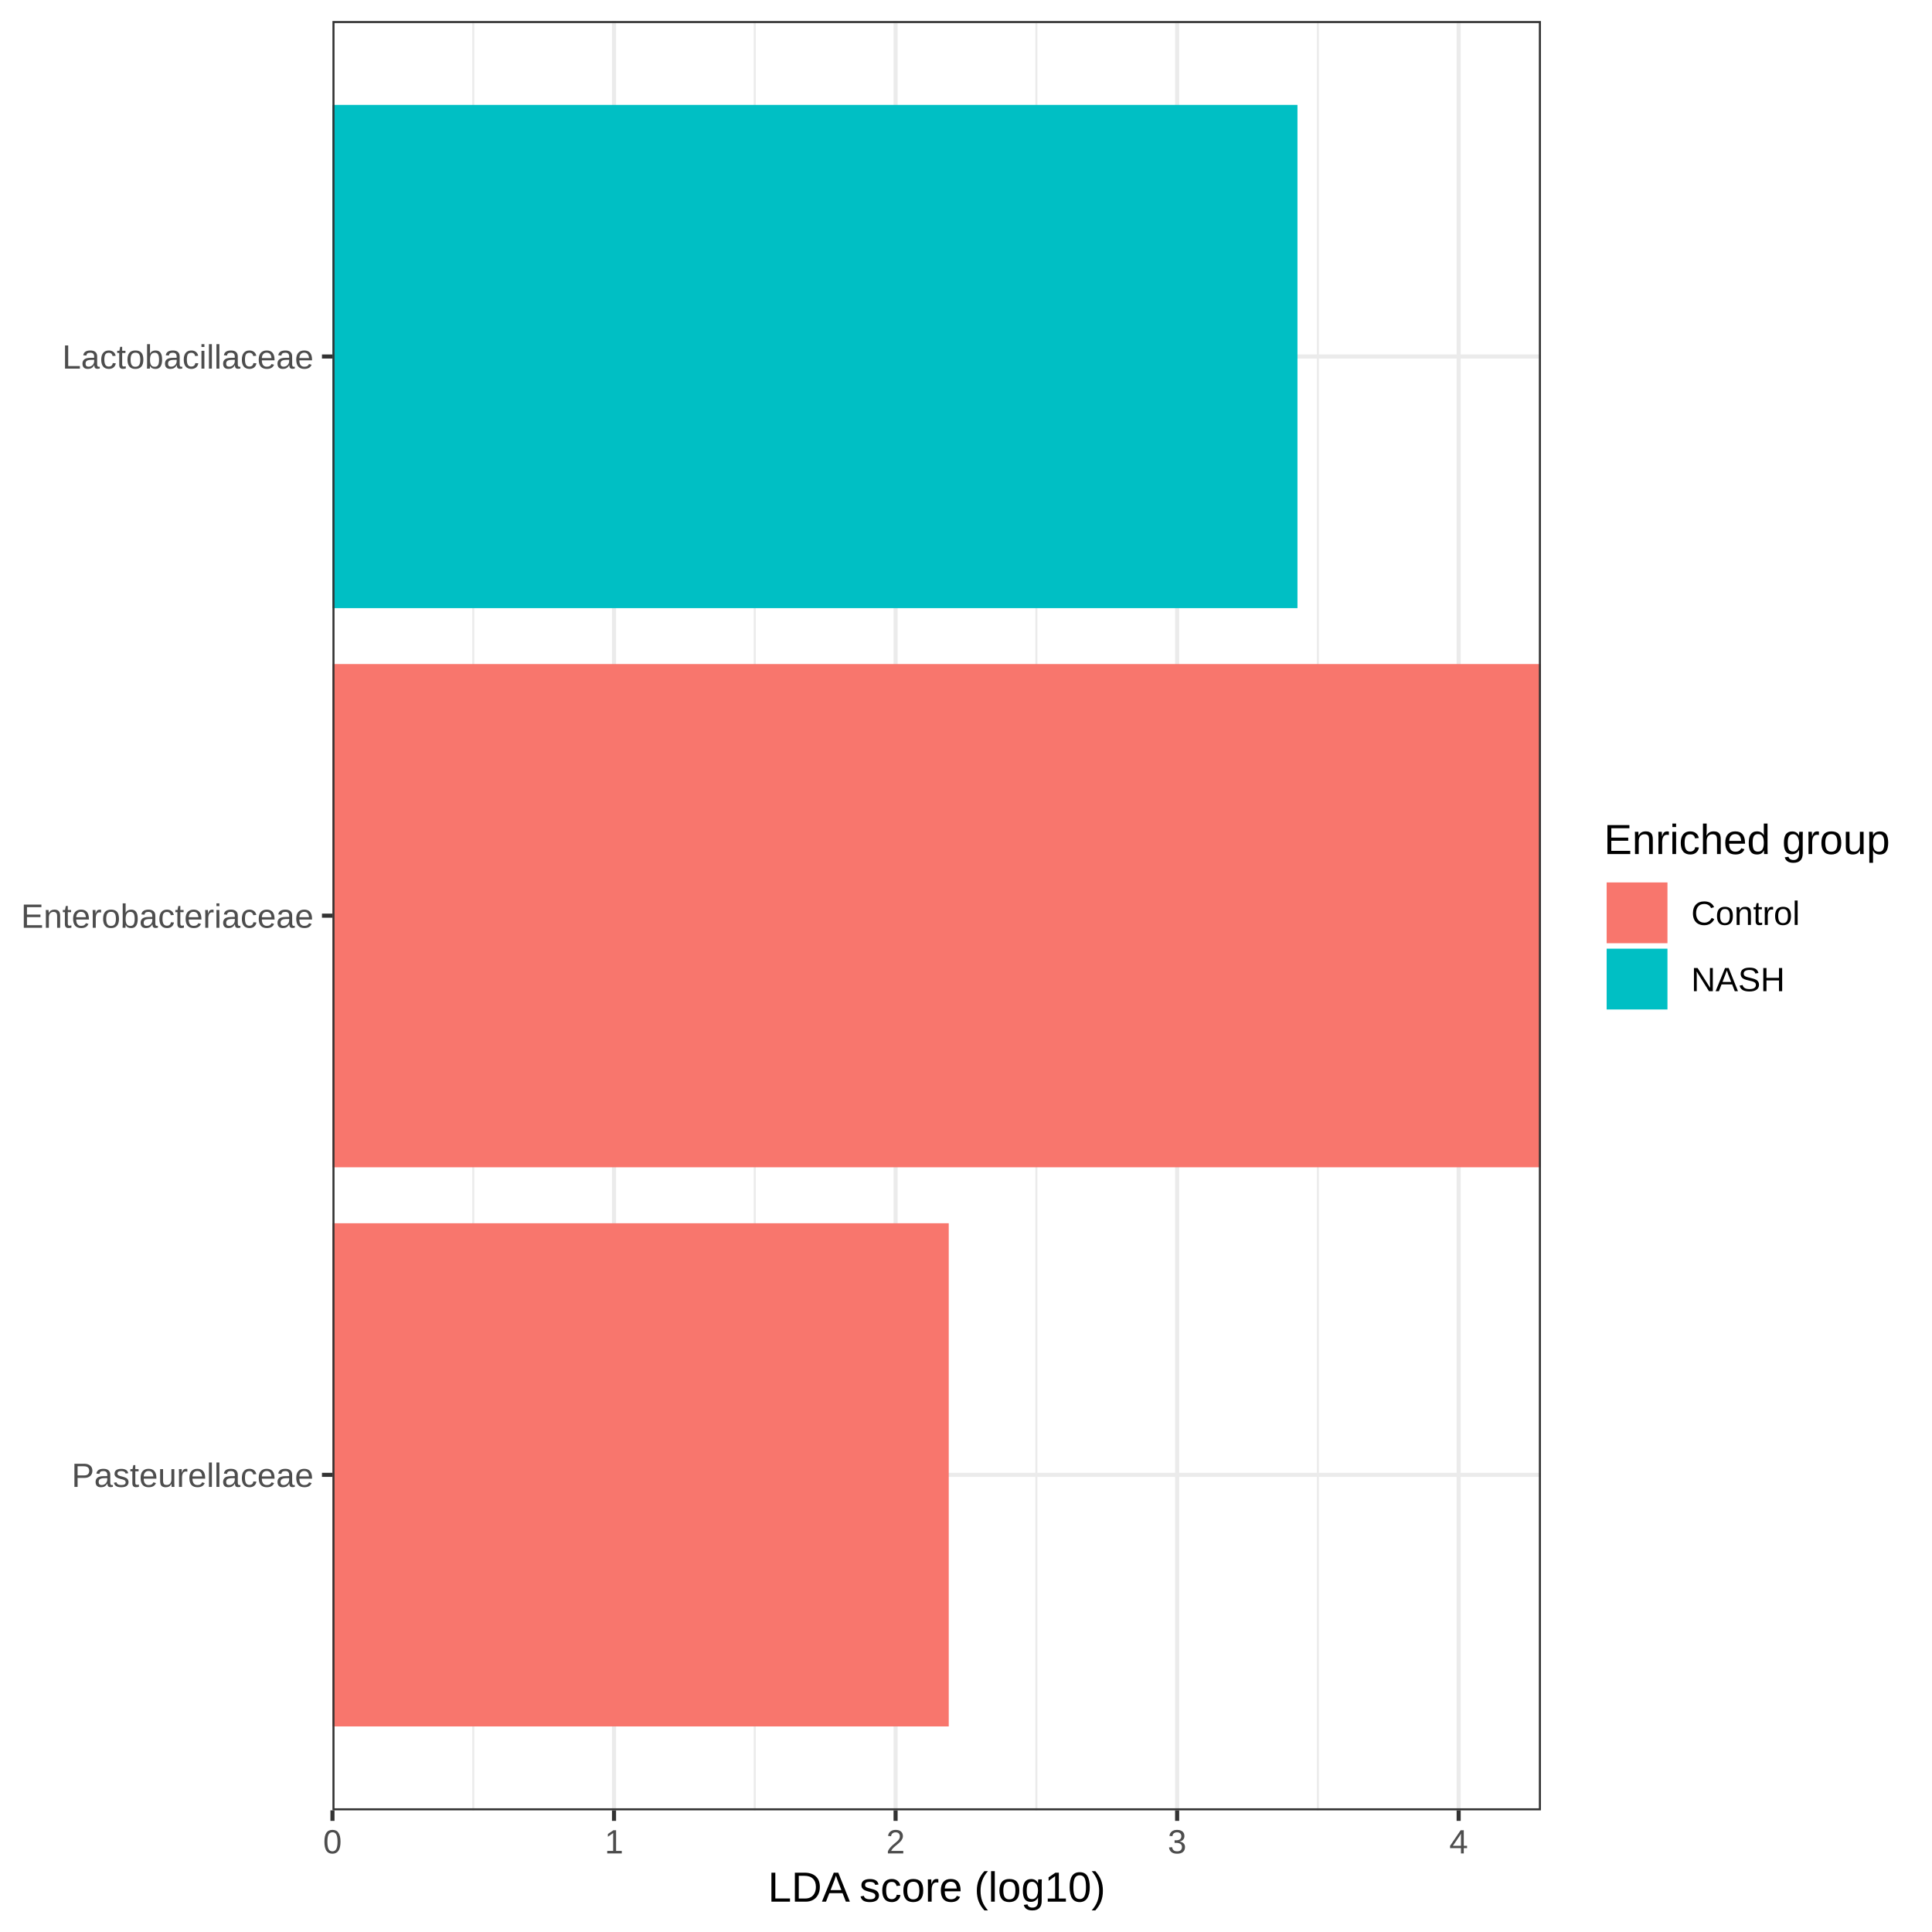
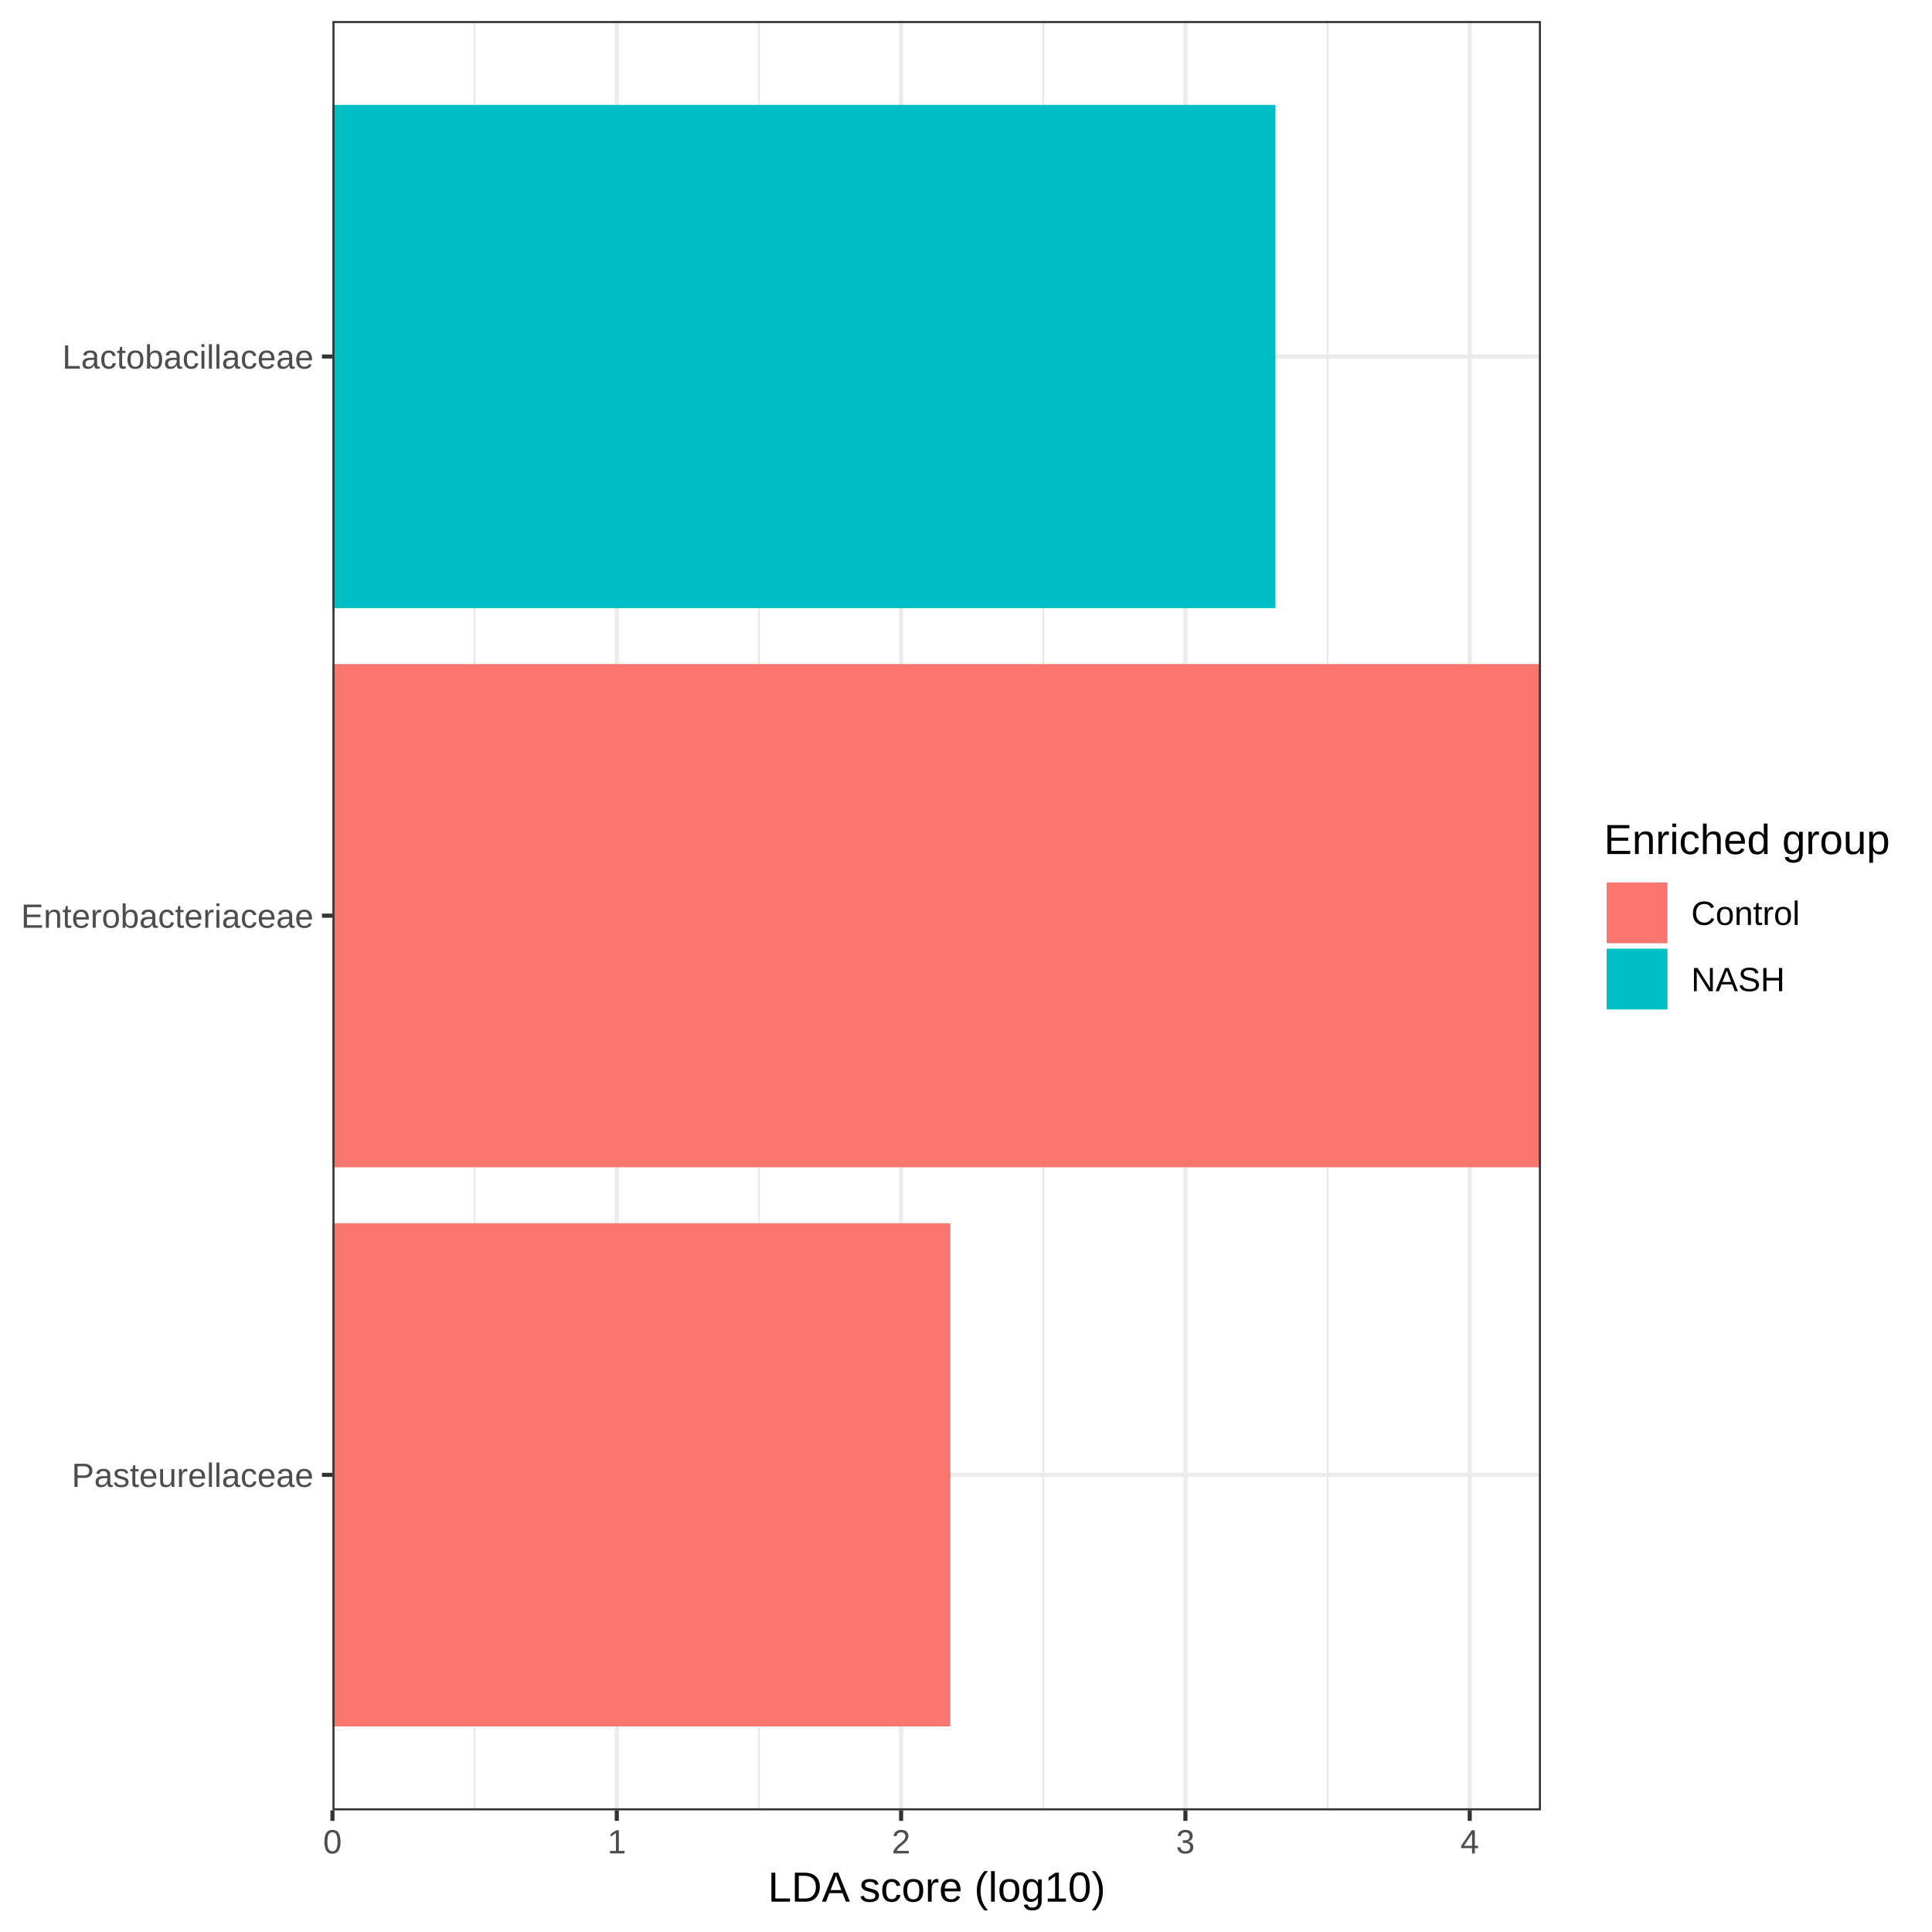
<svg xmlns="http://www.w3.org/2000/svg" class="svglite" width="504.00pt" height="504.00pt" viewBox="0 0 504.00 504.00">
  <defs>
    <style type="text/css">
    .svglite line, .svglite polyline, .svglite polygon, .svglite path, .svglite rect, .svglite circle {
      fill: none;
      stroke: #000000;
      stroke-linecap: round;
      stroke-linejoin: round;
      stroke-miterlimit: 10.00;
    }
    .svglite text {
      white-space: pre;
    }
  </style>
  </defs>
  <rect width="100%" height="100%" style="stroke: none; fill: #FFFFFF;" />
  <defs>
    <clipPath id="cpMC4wMHw1MDQuMDB8MC4wMHw1MDQuMDA=">
      <rect x="0.00" y="0.00" width="504.00" height="504.00" />
    </clipPath>
  </defs>
  <g clip-path="url(#cpMC4wMHw1MDQuMDB8MC4wMHw1MDQuMDA=)">
    <rect x="0.00" y="0.00" width="504.00" height="504.00" style="stroke-width: 1.07; stroke: #FFFFFF; fill: #FFFFFF;" />
  </g>
  <defs>
    <clipPath id="cpODYuNzN8NDAxLjk4fDUuNDh8NDcyLjI3">
      <rect x="86.73" y="5.48" width="315.25" height="466.79" />
    </clipPath>
  </defs>
  <g clip-path="url(#cpODYuNzN8NDAxLjk4fDUuNDh8NDcyLjI3)">
    <rect x="86.73" y="5.48" width="315.25" height="466.79" style="stroke-width: 1.07; stroke: none; fill: #FFFFFF;" />
-     <polyline points="123.46,472.27 123.46,5.48 " style="stroke-width: 0.53; stroke: #EBEBEB; stroke-linecap: butt;" />
-     <polyline points="196.90,472.27 196.90,5.48 " style="stroke-width: 0.53; stroke: #EBEBEB; stroke-linecap: butt;" />
-     <polyline points="270.35,472.27 270.35,5.48 " style="stroke-width: 0.53; stroke: #EBEBEB; stroke-linecap: butt;" />
-     <polyline points="343.80,472.27 343.80,5.48 " style="stroke-width: 0.53; stroke: #EBEBEB; stroke-linecap: butt;" />
+     <polyline points="123.82,472.27 123.82,5.48 " style="stroke-width: 0.53; stroke: #EBEBEB; stroke-linecap: butt;" />
+     <polyline points="197.99,472.27 197.99,5.48 " style="stroke-width: 0.53; stroke: #EBEBEB; stroke-linecap: butt;" />
+     <polyline points="272.16,472.27 272.16,5.48 " style="stroke-width: 0.53; stroke: #EBEBEB; stroke-linecap: butt;" />
+     <polyline points="346.33,472.27 346.33,5.48 " style="stroke-width: 0.53; stroke: #EBEBEB; stroke-linecap: butt;" />
    <polyline points="86.73,384.74 401.98,384.74 " style="stroke-width: 1.07; stroke: #EBEBEB; stroke-linecap: butt;" />
    <polyline points="86.73,238.87 401.98,238.87 " style="stroke-width: 1.07; stroke: #EBEBEB; stroke-linecap: butt;" />
    <polyline points="86.73,93.00 401.98,93.00 " style="stroke-width: 1.07; stroke: #EBEBEB; stroke-linecap: butt;" />
    <polyline points="86.73,472.27 86.73,5.48 " style="stroke-width: 1.07; stroke: #EBEBEB; stroke-linecap: butt;" />
-     <polyline points="160.18,472.27 160.18,5.48 " style="stroke-width: 1.07; stroke: #EBEBEB; stroke-linecap: butt;" />
-     <polyline points="233.63,472.27 233.63,5.48 " style="stroke-width: 1.07; stroke: #EBEBEB; stroke-linecap: butt;" />
-     <polyline points="307.08,472.27 307.08,5.48 " style="stroke-width: 1.07; stroke: #EBEBEB; stroke-linecap: butt;" />
-     <polyline points="380.52,472.27 380.52,5.48 " style="stroke-width: 1.07; stroke: #EBEBEB; stroke-linecap: butt;" />
-     <rect x="86.73" y="319.10" width="160.77" height="131.28" style="stroke-width: 1.07; stroke: none; stroke-linecap: square; stroke-linejoin: miter; fill: #F8766D;" />
+     <polyline points="160.90,472.27 160.90,5.48 " style="stroke-width: 1.07; stroke: #EBEBEB; stroke-linecap: butt;" />
+     <polyline points="235.07,472.27 235.07,5.48 " style="stroke-width: 1.07; stroke: #EBEBEB; stroke-linecap: butt;" />
+     <polyline points="309.24,472.27 309.24,5.48 " style="stroke-width: 1.07; stroke: #EBEBEB; stroke-linecap: butt;" />
+     <polyline points="383.41,472.27 383.41,5.48 " style="stroke-width: 1.07; stroke: #EBEBEB; stroke-linecap: butt;" />
+     <rect x="86.73" y="319.10" width="161.20" height="131.28" style="stroke-width: 1.07; stroke: none; stroke-linecap: square; stroke-linejoin: miter; fill: #F8766D;" />
    <rect x="86.73" y="173.23" width="315.25" height="131.28" style="stroke-width: 1.07; stroke: none; stroke-linecap: square; stroke-linejoin: miter; fill: #F8766D;" />
-     <rect x="86.73" y="27.36" width="251.74" height="131.28" style="stroke-width: 1.07; stroke: none; stroke-linecap: square; stroke-linejoin: miter; fill: #00BFC4;" />
+     <rect x="86.73" y="27.36" width="246.00" height="131.28" style="stroke-width: 1.07; stroke: none; stroke-linecap: square; stroke-linejoin: miter; fill: #00BFC4;" />
    <rect x="86.73" y="5.48" width="315.25" height="466.79" style="stroke-width: 1.07; stroke: #333333;" />
  </g>
  <g clip-path="url(#cpMC4wMHw1MDQuMDB8MC4wMHw1MDQuMDA=)">
    <text x="81.80" y="387.90" text-anchor="end" style="font-size: 8.80px;fill: #4D4D4D; font-family: &quot;Arial&quot;;" textLength="63.11px" lengthAdjust="spacingAndGlyphs">Pasteurellaceae</text>
    <text x="81.80" y="242.03" text-anchor="end" style="font-size: 8.80px;fill: #4D4D4D; font-family: &quot;Arial&quot;;" textLength="76.32px" lengthAdjust="spacingAndGlyphs">Enterobacteriaceae</text>
    <text x="81.80" y="96.16" text-anchor="end" style="font-size: 8.80px;fill: #4D4D4D; font-family: &quot;Arial&quot;;" textLength="65.56px" lengthAdjust="spacingAndGlyphs">Lactobacillaceae</text>
    <polyline points="83.99,384.74 86.73,384.74 " style="stroke-width: 1.07; stroke: #333333; stroke-linecap: butt;" />
    <polyline points="83.99,238.87 86.73,238.87 " style="stroke-width: 1.07; stroke: #333333; stroke-linecap: butt;" />
    <polyline points="83.99,93.00 86.73,93.00 " style="stroke-width: 1.07; stroke: #333333; stroke-linecap: butt;" />
    <polyline points="86.73,475.01 86.73,472.27 " style="stroke-width: 1.07; stroke: #333333; stroke-linecap: butt;" />
-     <polyline points="160.18,475.01 160.18,472.27 " style="stroke-width: 1.07; stroke: #333333; stroke-linecap: butt;" />
-     <polyline points="233.63,475.01 233.63,472.27 " style="stroke-width: 1.07; stroke: #333333; stroke-linecap: butt;" />
-     <polyline points="307.08,475.01 307.08,472.27 " style="stroke-width: 1.07; stroke: #333333; stroke-linecap: butt;" />
-     <polyline points="380.52,475.01 380.52,472.27 " style="stroke-width: 1.07; stroke: #333333; stroke-linecap: butt;" />
+     <polyline points="160.90,475.01 160.90,472.27 " style="stroke-width: 1.07; stroke: #333333; stroke-linecap: butt;" />
+     <polyline points="235.07,475.01 235.07,472.27 " style="stroke-width: 1.07; stroke: #333333; stroke-linecap: butt;" />
+     <polyline points="309.24,475.01 309.24,472.27 " style="stroke-width: 1.07; stroke: #333333; stroke-linecap: butt;" />
+     <polyline points="383.41,475.01 383.41,472.27 " style="stroke-width: 1.07; stroke: #333333; stroke-linecap: butt;" />
    <text x="86.73" y="483.50" text-anchor="middle" style="font-size: 8.80px;fill: #4D4D4D; font-family: &quot;Arial&quot;;" textLength="4.90px" lengthAdjust="spacingAndGlyphs">0</text>
-     <text x="160.18" y="483.50" text-anchor="middle" style="font-size: 8.80px;fill: #4D4D4D; font-family: &quot;Arial&quot;;" textLength="4.90px" lengthAdjust="spacingAndGlyphs">1</text>
-     <text x="233.63" y="483.50" text-anchor="middle" style="font-size: 8.80px;fill: #4D4D4D; font-family: &quot;Arial&quot;;" textLength="4.90px" lengthAdjust="spacingAndGlyphs">2</text>
-     <text x="307.08" y="483.50" text-anchor="middle" style="font-size: 8.80px;fill: #4D4D4D; font-family: &quot;Arial&quot;;" textLength="4.90px" lengthAdjust="spacingAndGlyphs">3</text>
-     <text x="380.52" y="483.50" text-anchor="middle" style="font-size: 8.80px;fill: #4D4D4D; font-family: &quot;Arial&quot;;" textLength="4.90px" lengthAdjust="spacingAndGlyphs">4</text>
+     <text x="160.90" y="483.50" text-anchor="middle" style="font-size: 8.80px;fill: #4D4D4D; font-family: &quot;Arial&quot;;" textLength="4.90px" lengthAdjust="spacingAndGlyphs">1</text>
+     <text x="235.07" y="483.50" text-anchor="middle" style="font-size: 8.80px;fill: #4D4D4D; font-family: &quot;Arial&quot;;" textLength="4.90px" lengthAdjust="spacingAndGlyphs">2</text>
+     <text x="309.24" y="483.50" text-anchor="middle" style="font-size: 8.80px;fill: #4D4D4D; font-family: &quot;Arial&quot;;" textLength="4.90px" lengthAdjust="spacingAndGlyphs">3</text>
+     <text x="383.41" y="483.50" text-anchor="middle" style="font-size: 8.80px;fill: #4D4D4D; font-family: &quot;Arial&quot;;" textLength="4.90px" lengthAdjust="spacingAndGlyphs">4</text>
    <text x="244.36" y="496.09" text-anchor="middle" style="font-size: 11.00px; font-family: &quot;Arial&quot;;" textLength="88.66px" lengthAdjust="spacingAndGlyphs">LDA score (log10)</text>
    <rect x="412.94" y="208.21" width="85.58" height="61.32" style="stroke-width: 1.07; stroke: none; fill: #FFFFFF;" />
    <text x="418.42" y="222.80" style="font-size: 11.00px; font-family: &quot;Arial&quot;;" textLength="74.62px" lengthAdjust="spacingAndGlyphs">Enriched group</text>
    <rect x="418.42" y="229.49" width="17.28" height="17.28" style="stroke-width: 1.07; stroke: none; fill: #FFFFFF;" />
    <rect x="419.13" y="230.20" width="15.86" height="15.86" style="stroke-width: 1.07; stroke: none; stroke-linecap: square; stroke-linejoin: miter; fill: #F8766D;" />
    <rect x="418.42" y="246.77" width="17.28" height="17.28" style="stroke-width: 1.07; stroke: none; fill: #FFFFFF;" />
    <rect x="419.13" y="247.48" width="15.86" height="15.86" style="stroke-width: 1.07; stroke: none; stroke-linecap: square; stroke-linejoin: miter; fill: #00BFC4;" />
    <text x="441.18" y="241.29" style="font-size: 8.80px; font-family: &quot;Arial&quot;;" textLength="28.36px" lengthAdjust="spacingAndGlyphs">Control</text>
    <text x="441.18" y="258.57" style="font-size: 8.80px; font-family: &quot;Arial&quot;;" textLength="24.44px" lengthAdjust="spacingAndGlyphs">NASH</text>
  </g>
</svg>
